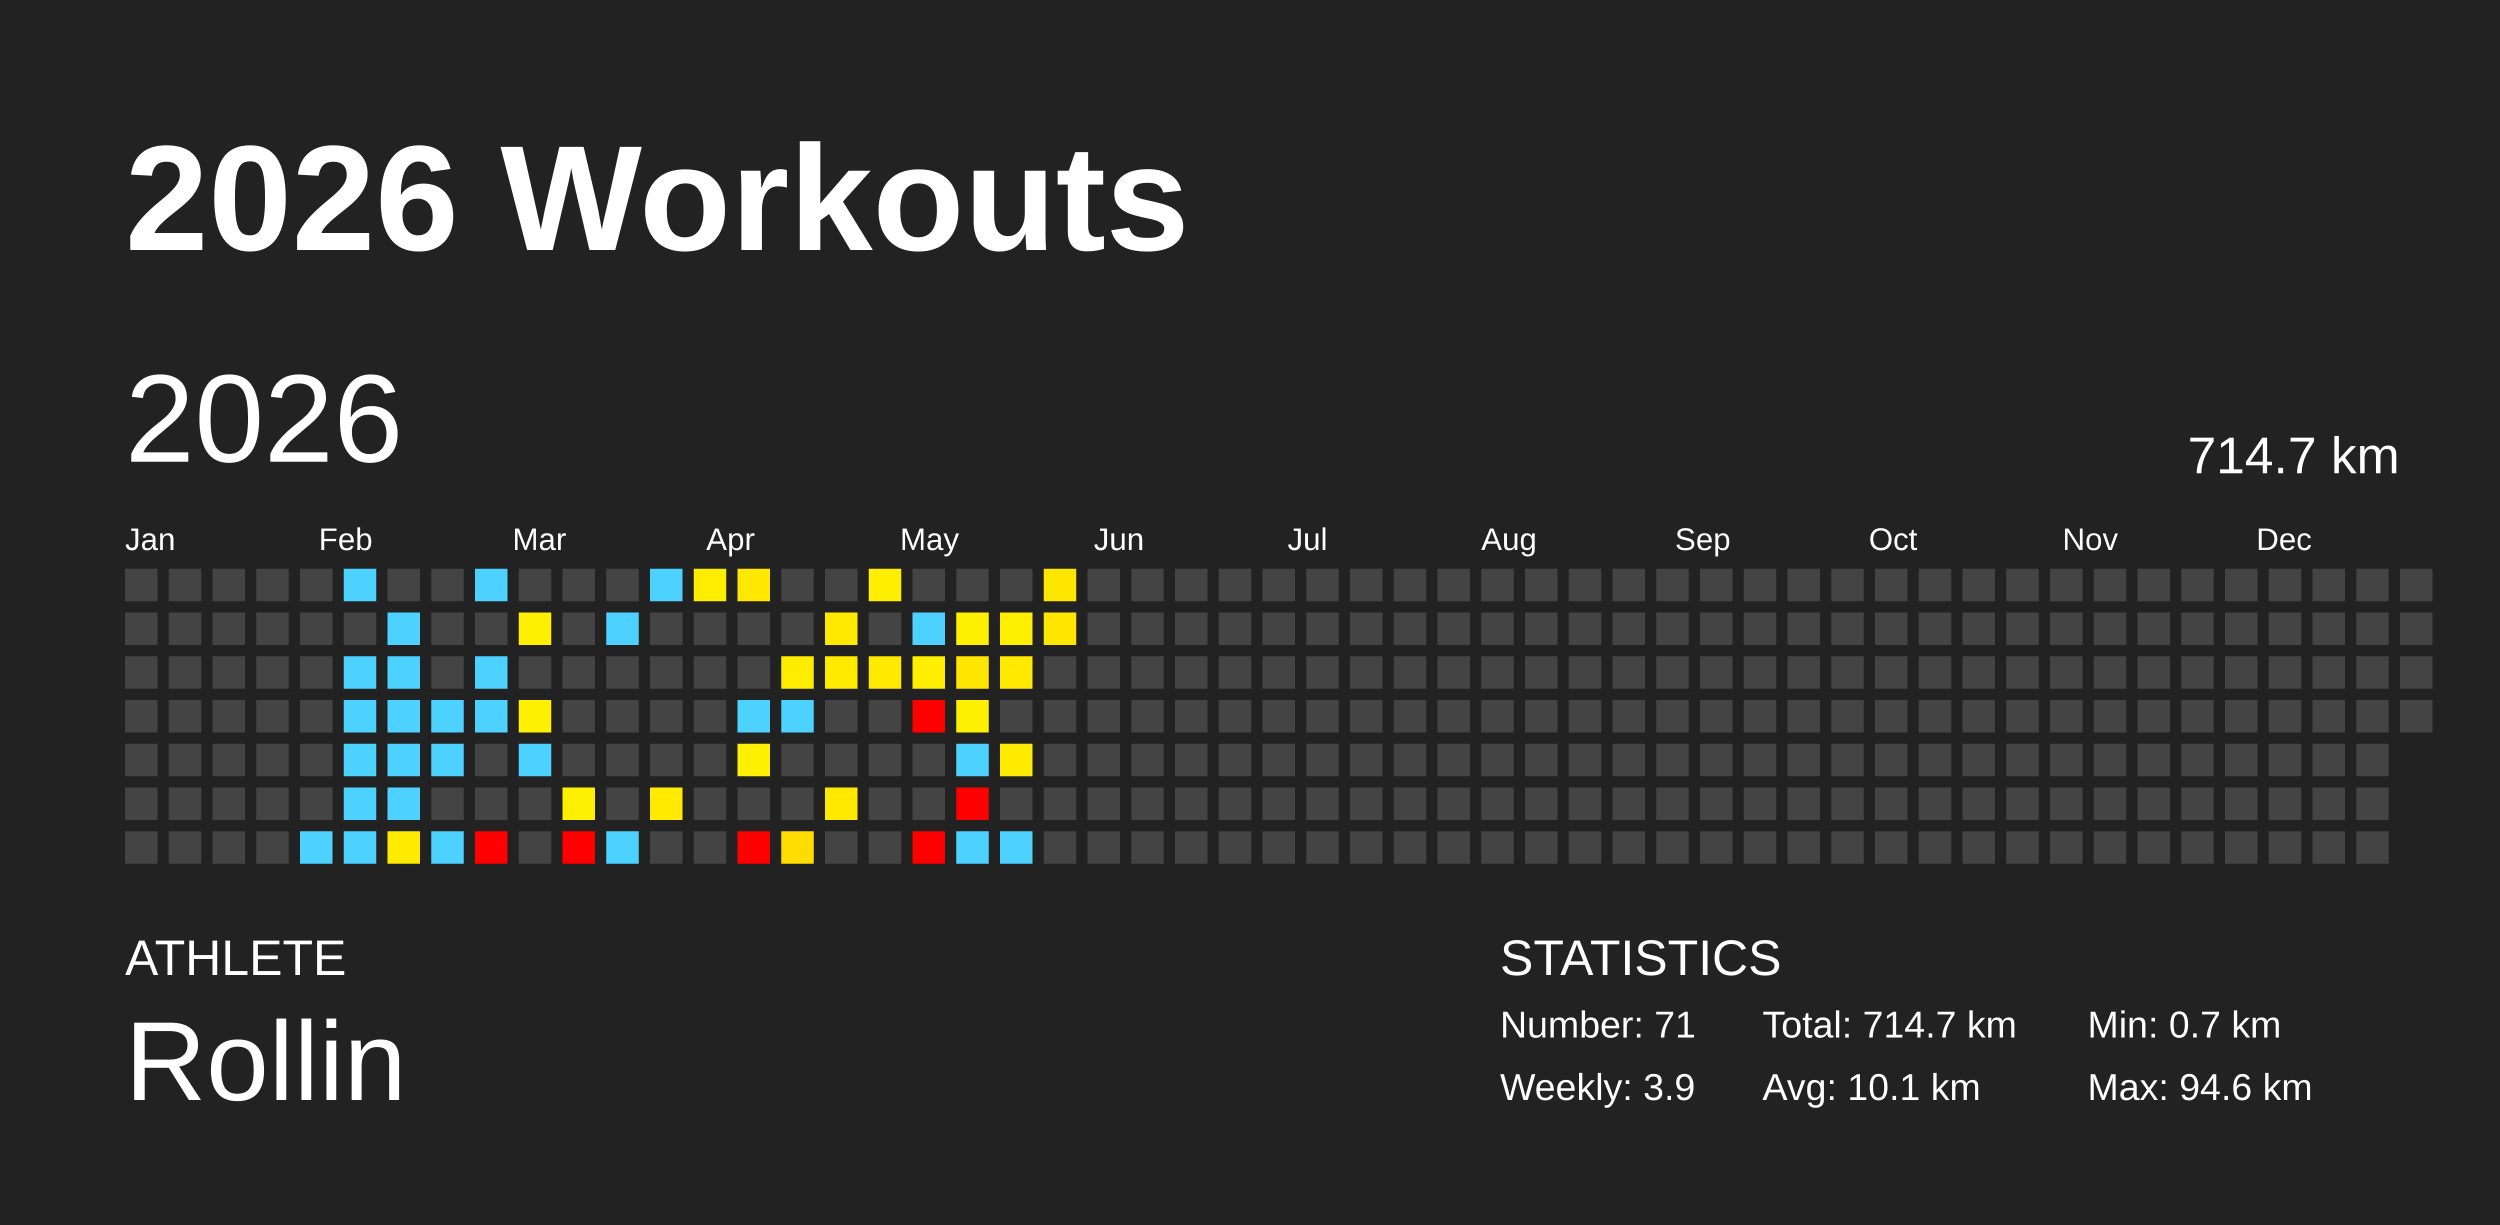
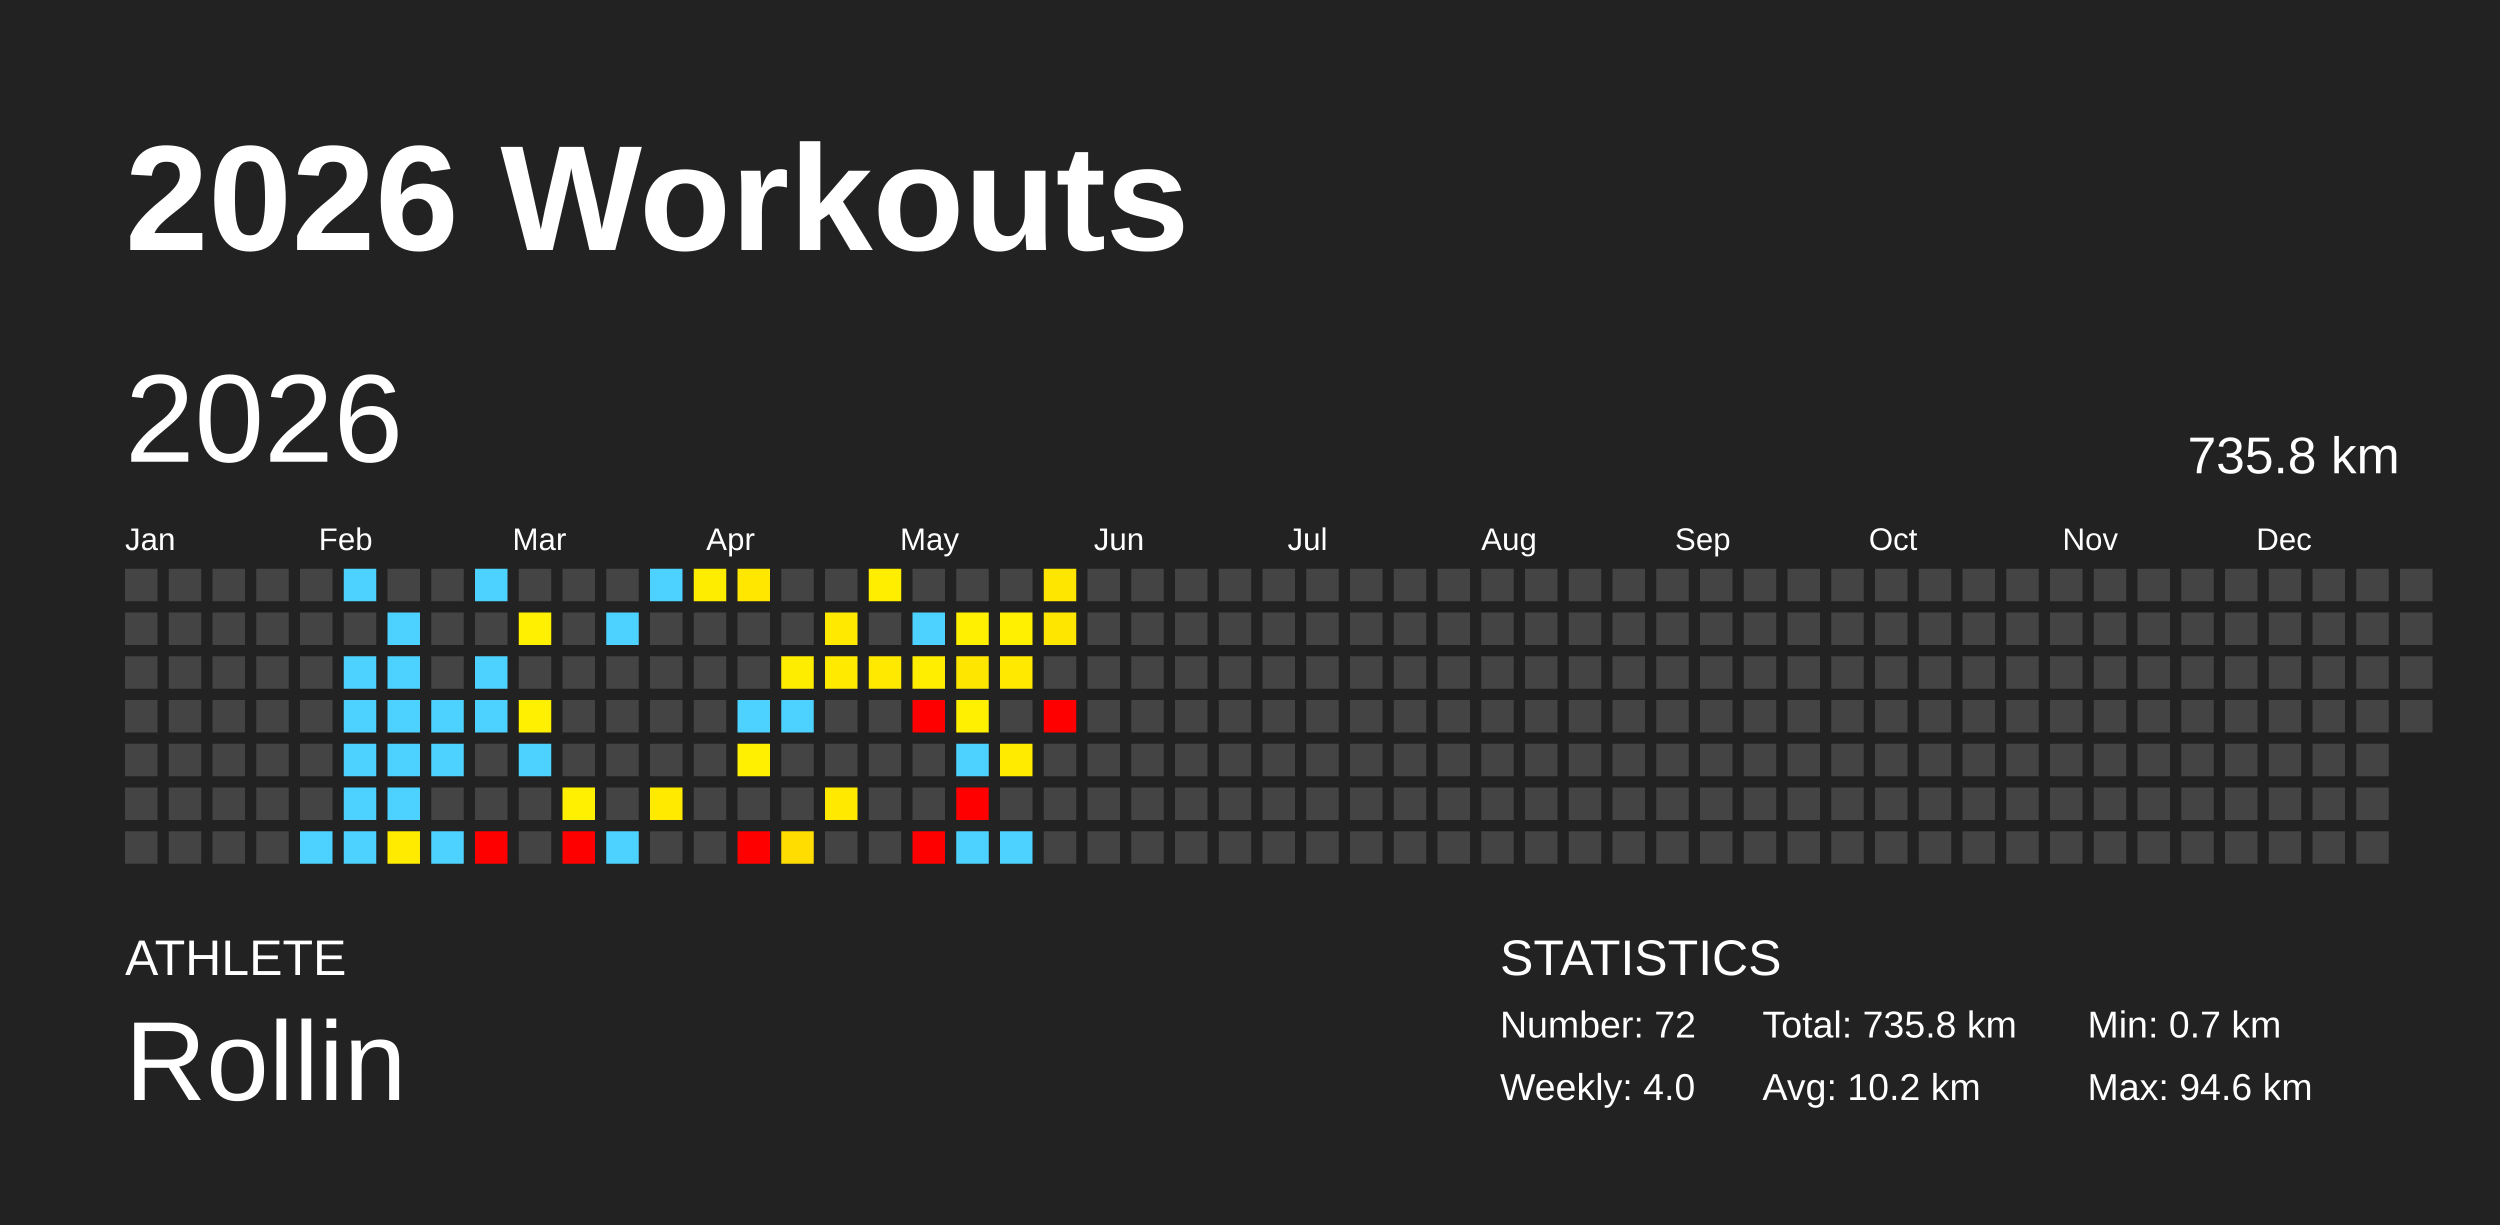
<svg xmlns="http://www.w3.org/2000/svg" baseProfile="full" height="98mm" version="1.1" viewBox="0,0,200,98" width="200mm">
  <defs />
  <rect fill="#222222" height="98" width="200" x="0" y="0" />
  <text fill="#FFFFFF" style="font-size:12px; font-family:Arial; font-weight:bold;" x="10" y="20">2026 Workouts</text>
  <text fill="#FFFFFF" style="font-size:4px; font-family:Arial" x="10" y="78">ATHLETE</text>
  <text fill="#FFFFFF" style="font-size:9px; font-family:Arial" x="10" y="88">Rollin</text>
  <text fill="#FFFFFF" style="font-size:4px; font-family:Arial" x="120" y="78">STATISTICS</text>
-   <text fill="#FFFFFF" style="font-size:3px; font-family:Arial" x="120" y="83">Number: 71</text>
-   <text fill="#FFFFFF" style="font-size:3px; font-family:Arial" x="120" y="88">Weekly: 3.9</text>
-   <text fill="#FFFFFF" style="font-size:3px; font-family:Arial" x="141" y="83">Total: 714.7 km</text>
-   <text fill="#FFFFFF" style="font-size:3px; font-family:Arial" x="141" y="88">Avg: 10.1 km</text>
+   <text fill="#FFFFFF" style="font-size:3px; font-family:Arial" x="120" y="83">Number: 72</text>
+   <text fill="#FFFFFF" style="font-size:3px; font-family:Arial" x="120" y="88">Weekly: 4.0</text>
+   <text fill="#FFFFFF" style="font-size:3px; font-family:Arial" x="141" y="83">Total: 735.8 km</text>
+   <text fill="#FFFFFF" style="font-size:3px; font-family:Arial" x="141" y="88">Avg: 10.2 km</text>
  <text fill="#FFFFFF" style="font-size:3px; font-family:Arial" x="167" y="83">Min: 0.7 km</text>
  <text fill="#FFFFFF" style="font-size:3px; font-family:Arial" x="167" y="88">Max: 94.6 km</text>
  <text dominant-baseline="hanging" fill="#FFFFFF" style="font-size:10.0px; font-family:Arial;" x="10" y="30">2026</text>
-   <text dominant-baseline="hanging" fill="#FFFFFF" style="font-size:4.125px; font-family:Arial;" x="175" y="35">714.7 km</text>
+   <text dominant-baseline="hanging" fill="#FFFFFF" style="font-size:4.125px; font-family:Arial;" x="175" y="35">735.8 km</text>
  <text fill="#FFFFFF" style="font-size:2.5px; font-family:Arial" x="10.0" y="44">Jan</text>
  <text fill="#FFFFFF" style="font-size:2.5px; font-family:Arial" x="25.5" y="44">Feb</text>
  <text fill="#FFFFFF" style="font-size:2.5px; font-family:Arial" x="41.0" y="44">Mar</text>
  <text fill="#FFFFFF" style="font-size:2.5px; font-family:Arial" x="56.5" y="44">Apr</text>
  <text fill="#FFFFFF" style="font-size:2.5px; font-family:Arial" x="72.0" y="44">May</text>
  <text fill="#FFFFFF" style="font-size:2.5px; font-family:Arial" x="87.5" y="44">Jun</text>
  <text fill="#FFFFFF" style="font-size:2.5px; font-family:Arial" x="103.0" y="44">Jul</text>
  <text fill="#FFFFFF" style="font-size:2.5px; font-family:Arial" x="118.5" y="44">Aug</text>
  <text fill="#FFFFFF" style="font-size:2.5px; font-family:Arial" x="134.0" y="44">Sep</text>
  <text fill="#FFFFFF" style="font-size:2.5px; font-family:Arial" x="149.5" y="44">Oct</text>
  <text fill="#FFFFFF" style="font-size:2.5px; font-family:Arial" x="165.0" y="44">Nov</text>
  <text fill="#FFFFFF" style="font-size:2.5px; font-family:Arial" x="180.5" y="44">Dec</text>
  <rect fill="#444444" height="2.6" width="2.6" x="10.0" y="45.5" />
  <rect fill="#444444" height="2.6" width="2.6" x="10.0" y="49.0" />
  <rect fill="#444444" height="2.6" width="2.6" x="10.0" y="52.5" />
  <rect fill="#444444" height="2.6" width="2.6" x="10.0" y="56.0" />
  <rect fill="#444444" height="2.6" width="2.6" x="10.0" y="59.5" />
  <rect fill="#444444" height="2.6" width="2.6" x="10.0" y="63.0" />
  <rect fill="#444444" height="2.6" width="2.6" x="10.0" y="66.5" />
  <rect fill="#444444" height="2.6" width="2.6" x="13.5" y="45.5" />
  <rect fill="#444444" height="2.6" width="2.6" x="13.5" y="49.0" />
  <rect fill="#444444" height="2.6" width="2.6" x="13.5" y="52.5" />
  <rect fill="#444444" height="2.6" width="2.6" x="13.5" y="56.0" />
  <rect fill="#444444" height="2.6" width="2.6" x="13.5" y="59.5" />
  <rect fill="#444444" height="2.6" width="2.6" x="13.5" y="63.0" />
  <rect fill="#444444" height="2.6" width="2.6" x="13.5" y="66.5" />
  <rect fill="#444444" height="2.6" width="2.6" x="17.0" y="45.5" />
  <rect fill="#444444" height="2.6" width="2.6" x="17.0" y="49.0" />
  <rect fill="#444444" height="2.6" width="2.6" x="17.0" y="52.5" />
  <rect fill="#444444" height="2.6" width="2.6" x="17.0" y="56.0" />
  <rect fill="#444444" height="2.6" width="2.6" x="17.0" y="59.5" />
  <rect fill="#444444" height="2.6" width="2.6" x="17.0" y="63.0" />
  <rect fill="#444444" height="2.6" width="2.6" x="17.0" y="66.5" />
  <rect fill="#444444" height="2.6" width="2.6" x="20.5" y="45.5" />
  <rect fill="#444444" height="2.6" width="2.6" x="20.5" y="49.0" />
  <rect fill="#444444" height="2.6" width="2.6" x="20.5" y="52.5" />
  <rect fill="#444444" height="2.6" width="2.6" x="20.5" y="56.0" />
  <rect fill="#444444" height="2.6" width="2.6" x="20.5" y="59.5" />
  <rect fill="#444444" height="2.6" width="2.6" x="20.5" y="63.0" />
  <rect fill="#444444" height="2.6" width="2.6" x="20.5" y="66.5" />
  <rect fill="#444444" height="2.6" width="2.6" x="24.0" y="45.5" />
  <rect fill="#444444" height="2.6" width="2.6" x="24.0" y="49.0" />
  <rect fill="#444444" height="2.6" width="2.6" x="24.0" y="52.5" />
  <rect fill="#444444" height="2.6" width="2.6" x="24.0" y="56.0" />
  <rect fill="#444444" height="2.6" width="2.6" x="24.0" y="59.5" />
  <rect fill="#444444" height="2.6" width="2.6" x="24.0" y="63.0" />
  <rect fill="#4dd2ff" height="2.6" width="2.6" x="24.0" y="66.5" />
  <rect fill="#4dd2ff" height="2.6" width="2.6" x="27.5" y="45.5" />
  <rect fill="#444444" height="2.6" width="2.6" x="27.5" y="49.0" />
  <rect fill="#4dd2ff" height="2.6" width="2.6" x="27.5" y="52.5" />
  <rect fill="#4dd2ff" height="2.6" width="2.6" x="27.5" y="56.0" />
  <rect fill="#4dd2ff" height="2.6" width="2.6" x="27.5" y="59.5" />
  <rect fill="#4dd2ff" height="2.6" width="2.6" x="27.5" y="63.0" />
  <rect fill="#4dd2ff" height="2.6" width="2.6" x="27.5" y="66.5" />
  <rect fill="#444444" height="2.6" width="2.6" x="31.0" y="45.5" />
  <rect fill="#4dd2ff" height="2.6" width="2.6" x="31.0" y="49.0" />
  <rect fill="#4dd2ff" height="2.6" width="2.6" x="31.0" y="52.5" />
  <rect fill="#4dd2ff" height="2.6" width="2.6" x="31.0" y="56.0" />
  <rect fill="#4dd2ff" height="2.6" width="2.6" x="31.0" y="59.5" />
  <rect fill="#4dd2ff" height="2.6" width="2.6" x="31.0" y="63.0" />
  <rect fill="#ffeb00" height="2.6" width="2.6" x="31.0" y="66.5" />
  <rect fill="#444444" height="2.6" width="2.6" x="34.5" y="45.5" />
  <rect fill="#444444" height="2.6" width="2.6" x="34.5" y="49.0" />
  <rect fill="#444444" height="2.6" width="2.6" x="34.5" y="52.5" />
  <rect fill="#4dd2ff" height="2.6" width="2.6" x="34.5" y="56.0" />
  <rect fill="#4dd2ff" height="2.6" width="2.6" x="34.5" y="59.5" />
  <rect fill="#444444" height="2.6" width="2.6" x="34.5" y="63.0" />
  <rect fill="#4dd2ff" height="2.6" width="2.6" x="34.5" y="66.5" />
  <rect fill="#4dd2ff" height="2.6" width="2.6" x="38.0" y="45.5" />
  <rect fill="#444444" height="2.6" width="2.6" x="38.0" y="49.0" />
  <rect fill="#4dd2ff" height="2.6" width="2.6" x="38.0" y="52.5" />
  <rect fill="#4dd2ff" height="2.6" width="2.6" x="38.0" y="56.0" />
  <rect fill="#444444" height="2.6" width="2.6" x="38.0" y="59.5" />
  <rect fill="#444444" height="2.6" width="2.6" x="38.0" y="63.0" />
  <rect fill="red" height="2.6" width="2.6" x="38.0" y="66.5" />
  <rect fill="#444444" height="2.6" width="2.6" x="41.5" y="45.5" />
  <rect fill="#ffef00" height="2.6" width="2.6" x="41.5" y="49.0" />
  <rect fill="#444444" height="2.6" width="2.6" x="41.5" y="52.5" />
  <rect fill="#ffef00" height="2.6" width="2.6" x="41.5" y="56.0" />
  <rect fill="#4dd2ff" height="2.6" width="2.6" x="41.5" y="59.5" />
  <rect fill="#444444" height="2.6" width="2.6" x="41.5" y="63.0" />
  <rect fill="#444444" height="2.6" width="2.6" x="41.5" y="66.5" />
  <rect fill="#444444" height="2.6" width="2.6" x="45.0" y="45.5" />
  <rect fill="#444444" height="2.6" width="2.6" x="45.0" y="49.0" />
  <rect fill="#444444" height="2.6" width="2.6" x="45.0" y="52.5" />
  <rect fill="#444444" height="2.6" width="2.6" x="45.0" y="56.0" />
  <rect fill="#444444" height="2.6" width="2.6" x="45.0" y="59.5" />
  <rect fill="#ffef00" height="2.6" width="2.6" x="45.0" y="63.0" />
  <rect fill="red" height="2.6" width="2.6" x="45.0" y="66.5" />
  <rect fill="#444444" height="2.6" width="2.6" x="48.5" y="45.5" />
  <rect fill="#4dd2ff" height="2.6" width="2.6" x="48.5" y="49.0" />
  <rect fill="#444444" height="2.6" width="2.6" x="48.5" y="52.5" />
  <rect fill="#444444" height="2.6" width="2.6" x="48.5" y="56.0" />
  <rect fill="#444444" height="2.6" width="2.6" x="48.5" y="59.5" />
  <rect fill="#444444" height="2.6" width="2.6" x="48.5" y="63.0" />
  <rect fill="#4dd2ff" height="2.6" width="2.6" x="48.5" y="66.5" />
  <rect fill="#4dd2ff" height="2.6" width="2.6" x="52.0" y="45.5" />
  <rect fill="#444444" height="2.6" width="2.6" x="52.0" y="49.0" />
  <rect fill="#444444" height="2.6" width="2.6" x="52.0" y="52.5" />
  <rect fill="#444444" height="2.6" width="2.6" x="52.0" y="56.0" />
  <rect fill="#444444" height="2.6" width="2.6" x="52.0" y="59.5" />
  <rect fill="#ffea00" height="2.6" width="2.6" x="52.0" y="63.0" />
  <rect fill="#444444" height="2.6" width="2.6" x="52.0" y="66.5" />
  <rect fill="#ffed00" height="2.6" width="2.6" x="55.5" y="45.5" />
  <rect fill="#444444" height="2.6" width="2.6" x="55.5" y="49.0" />
  <rect fill="#444444" height="2.6" width="2.6" x="55.5" y="52.5" />
  <rect fill="#444444" height="2.6" width="2.6" x="55.5" y="56.0" />
  <rect fill="#444444" height="2.6" width="2.6" x="55.5" y="59.5" />
  <rect fill="#444444" height="2.6" width="2.6" x="55.5" y="63.0" />
  <rect fill="#444444" height="2.6" width="2.6" x="55.5" y="66.5" />
  <rect fill="#ffe700" height="2.6" width="2.6" x="59.0" y="45.5" />
  <rect fill="#444444" height="2.6" width="2.6" x="59.0" y="49.0" />
  <rect fill="#444444" height="2.6" width="2.6" x="59.0" y="52.5" />
  <rect fill="#4dd2ff" height="2.6" width="2.6" x="59.0" y="56.0" />
  <rect fill="#ffef00" height="2.6" width="2.6" x="59.0" y="59.5" />
  <rect fill="#444444" height="2.6" width="2.6" x="59.0" y="63.0" />
  <rect fill="red" height="2.6" width="2.6" x="59.0" y="66.5" />
  <rect fill="#444444" height="2.6" width="2.6" x="62.5" y="45.5" />
  <rect fill="#444444" height="2.6" width="2.6" x="62.5" y="49.0" />
  <rect fill="#ffed00" height="2.6" width="2.6" x="62.5" y="52.5" />
  <rect fill="#4dd2ff" height="2.6" width="2.6" x="62.5" y="56.0" />
  <rect fill="#444444" height="2.6" width="2.6" x="62.5" y="59.5" />
  <rect fill="#444444" height="2.6" width="2.6" x="62.5" y="63.0" />
  <rect fill="#ffdd00" height="2.6" width="2.6" x="62.5" y="66.5" />
  <rect fill="#444444" height="2.6" width="2.6" x="66.0" y="45.5" />
  <rect fill="#ffe900" height="2.6" width="2.6" x="66.0" y="49.0" />
  <rect fill="#ffea00" height="2.6" width="2.6" x="66.0" y="52.5" />
  <rect fill="#444444" height="2.6" width="2.6" x="66.0" y="56.0" />
  <rect fill="#444444" height="2.6" width="2.6" x="66.0" y="59.5" />
  <rect fill="#ffe900" height="2.6" width="2.6" x="66.0" y="63.0" />
  <rect fill="#444444" height="2.6" width="2.6" x="66.0" y="66.5" />
  <rect fill="#ffee00" height="2.6" width="2.6" x="69.5" y="45.5" />
  <rect fill="#444444" height="2.6" width="2.6" x="69.5" y="49.0" />
  <rect fill="#ffe900" height="2.6" width="2.6" x="69.5" y="52.5" />
  <rect fill="#444444" height="2.6" width="2.6" x="69.5" y="56.0" />
  <rect fill="#444444" height="2.6" width="2.6" x="69.5" y="59.5" />
  <rect fill="#444444" height="2.6" width="2.6" x="69.5" y="63.0" />
  <rect fill="#444444" height="2.6" width="2.6" x="69.5" y="66.5" />
  <rect fill="#444444" height="2.6" width="2.6" x="73.0" y="45.5" />
  <rect fill="#4dd2ff" height="2.6" width="2.6" x="73.0" y="49.0" />
  <rect fill="#ffee00" height="2.6" width="2.6" x="73.0" y="52.5" />
  <rect fill="red" height="2.6" width="2.6" x="73.0" y="56.0" />
  <rect fill="#444444" height="2.6" width="2.6" x="73.0" y="59.5" />
  <rect fill="#444444" height="2.6" width="2.6" x="73.0" y="63.0" />
  <rect fill="red" height="2.6" width="2.6" x="73.0" y="66.5" />
  <rect fill="#444444" height="2.6" width="2.6" x="76.5" y="45.5" />
  <rect fill="#ffef00" height="2.6" width="2.6" x="76.5" y="49.0" />
  <rect fill="#ffe600" height="2.6" width="2.6" x="76.5" y="52.5" />
  <rect fill="#ffef00" height="2.6" width="2.6" x="76.5" y="56.0" />
  <rect fill="#4dd2ff" height="2.6" width="2.6" x="76.5" y="59.5" />
  <rect fill="red" height="2.6" width="2.6" x="76.5" y="63.0" />
  <rect fill="#4dd2ff" height="2.6" width="2.6" x="76.5" y="66.5" />
  <rect fill="#444444" height="2.6" width="2.6" x="80.0" y="45.5" />
  <rect fill="#ffef00" height="2.6" width="2.6" x="80.0" y="49.0" />
  <rect fill="#ffe900" height="2.6" width="2.6" x="80.0" y="52.5" />
  <rect fill="#444444" height="2.6" width="2.6" x="80.0" y="56.0" />
  <rect fill="#ffeb00" height="2.6" width="2.6" x="80.0" y="59.5" />
  <rect fill="#444444" height="2.6" width="2.6" x="80.0" y="63.0" />
  <rect fill="#4dd2ff" height="2.6" width="2.6" x="80.0" y="66.5" />
  <rect fill="#ffe600" height="2.6" width="2.6" x="83.5" y="45.5" />
  <rect fill="#ffe600" height="2.6" width="2.6" x="83.5" y="49.0" />
  <rect fill="#444444" height="2.6" width="2.6" x="83.5" y="52.5" />
-   <rect fill="#444444" height="2.6" width="2.6" x="83.5" y="56.0" />
+   <rect fill="red" height="2.6" width="2.6" x="83.5" y="56.0" />
  <rect fill="#444444" height="2.6" width="2.6" x="83.5" y="59.5" />
  <rect fill="#444444" height="2.6" width="2.6" x="83.5" y="63.0" />
  <rect fill="#444444" height="2.6" width="2.6" x="83.5" y="66.5" />
  <rect fill="#444444" height="2.6" width="2.6" x="87.0" y="45.5" />
  <rect fill="#444444" height="2.6" width="2.6" x="87.0" y="49.0" />
  <rect fill="#444444" height="2.6" width="2.6" x="87.0" y="52.5" />
  <rect fill="#444444" height="2.6" width="2.6" x="87.0" y="56.0" />
  <rect fill="#444444" height="2.6" width="2.6" x="87.0" y="59.5" />
  <rect fill="#444444" height="2.6" width="2.6" x="87.0" y="63.0" />
  <rect fill="#444444" height="2.6" width="2.6" x="87.0" y="66.5" />
  <rect fill="#444444" height="2.6" width="2.6" x="90.5" y="45.5" />
  <rect fill="#444444" height="2.6" width="2.6" x="90.5" y="49.0" />
  <rect fill="#444444" height="2.6" width="2.6" x="90.5" y="52.5" />
  <rect fill="#444444" height="2.6" width="2.6" x="90.5" y="56.0" />
  <rect fill="#444444" height="2.6" width="2.6" x="90.5" y="59.5" />
  <rect fill="#444444" height="2.6" width="2.6" x="90.5" y="63.0" />
  <rect fill="#444444" height="2.6" width="2.6" x="90.5" y="66.5" />
  <rect fill="#444444" height="2.6" width="2.6" x="94.0" y="45.5" />
  <rect fill="#444444" height="2.6" width="2.6" x="94.0" y="49.0" />
  <rect fill="#444444" height="2.6" width="2.6" x="94.0" y="52.5" />
  <rect fill="#444444" height="2.6" width="2.6" x="94.0" y="56.0" />
  <rect fill="#444444" height="2.6" width="2.6" x="94.0" y="59.5" />
  <rect fill="#444444" height="2.6" width="2.6" x="94.0" y="63.0" />
  <rect fill="#444444" height="2.6" width="2.6" x="94.0" y="66.5" />
  <rect fill="#444444" height="2.6" width="2.6" x="97.5" y="45.5" />
  <rect fill="#444444" height="2.6" width="2.6" x="97.5" y="49.0" />
  <rect fill="#444444" height="2.6" width="2.6" x="97.5" y="52.5" />
  <rect fill="#444444" height="2.6" width="2.6" x="97.5" y="56.0" />
  <rect fill="#444444" height="2.6" width="2.6" x="97.5" y="59.5" />
  <rect fill="#444444" height="2.6" width="2.6" x="97.5" y="63.0" />
  <rect fill="#444444" height="2.6" width="2.6" x="97.5" y="66.5" />
  <rect fill="#444444" height="2.6" width="2.6" x="101.0" y="45.5" />
  <rect fill="#444444" height="2.6" width="2.6" x="101.0" y="49.0" />
  <rect fill="#444444" height="2.6" width="2.6" x="101.0" y="52.5" />
  <rect fill="#444444" height="2.6" width="2.6" x="101.0" y="56.0" />
  <rect fill="#444444" height="2.6" width="2.6" x="101.0" y="59.5" />
  <rect fill="#444444" height="2.6" width="2.6" x="101.0" y="63.0" />
  <rect fill="#444444" height="2.6" width="2.6" x="101.0" y="66.5" />
  <rect fill="#444444" height="2.6" width="2.6" x="104.5" y="45.5" />
  <rect fill="#444444" height="2.6" width="2.6" x="104.5" y="49.0" />
  <rect fill="#444444" height="2.6" width="2.6" x="104.5" y="52.5" />
  <rect fill="#444444" height="2.6" width="2.6" x="104.5" y="56.0" />
  <rect fill="#444444" height="2.6" width="2.6" x="104.5" y="59.5" />
  <rect fill="#444444" height="2.6" width="2.6" x="104.5" y="63.0" />
  <rect fill="#444444" height="2.6" width="2.6" x="104.5" y="66.5" />
  <rect fill="#444444" height="2.6" width="2.6" x="108.0" y="45.5" />
  <rect fill="#444444" height="2.6" width="2.6" x="108.0" y="49.0" />
  <rect fill="#444444" height="2.6" width="2.6" x="108.0" y="52.5" />
  <rect fill="#444444" height="2.6" width="2.6" x="108.0" y="56.0" />
  <rect fill="#444444" height="2.6" width="2.6" x="108.0" y="59.5" />
  <rect fill="#444444" height="2.6" width="2.6" x="108.0" y="63.0" />
  <rect fill="#444444" height="2.6" width="2.6" x="108.0" y="66.5" />
  <rect fill="#444444" height="2.6" width="2.6" x="111.5" y="45.5" />
  <rect fill="#444444" height="2.6" width="2.6" x="111.5" y="49.0" />
  <rect fill="#444444" height="2.6" width="2.6" x="111.5" y="52.5" />
  <rect fill="#444444" height="2.6" width="2.6" x="111.5" y="56.0" />
  <rect fill="#444444" height="2.6" width="2.6" x="111.5" y="59.5" />
  <rect fill="#444444" height="2.6" width="2.6" x="111.5" y="63.0" />
  <rect fill="#444444" height="2.6" width="2.6" x="111.5" y="66.5" />
  <rect fill="#444444" height="2.6" width="2.6" x="115.0" y="45.5" />
  <rect fill="#444444" height="2.6" width="2.6" x="115.0" y="49.0" />
  <rect fill="#444444" height="2.6" width="2.6" x="115.0" y="52.5" />
  <rect fill="#444444" height="2.6" width="2.6" x="115.0" y="56.0" />
  <rect fill="#444444" height="2.6" width="2.6" x="115.0" y="59.5" />
  <rect fill="#444444" height="2.6" width="2.6" x="115.0" y="63.0" />
  <rect fill="#444444" height="2.6" width="2.6" x="115.0" y="66.5" />
  <rect fill="#444444" height="2.6" width="2.6" x="118.5" y="45.5" />
  <rect fill="#444444" height="2.6" width="2.6" x="118.5" y="49.0" />
  <rect fill="#444444" height="2.6" width="2.6" x="118.5" y="52.5" />
  <rect fill="#444444" height="2.6" width="2.6" x="118.5" y="56.0" />
  <rect fill="#444444" height="2.6" width="2.6" x="118.5" y="59.5" />
  <rect fill="#444444" height="2.6" width="2.6" x="118.5" y="63.0" />
  <rect fill="#444444" height="2.6" width="2.6" x="118.5" y="66.5" />
  <rect fill="#444444" height="2.6" width="2.6" x="122.0" y="45.5" />
  <rect fill="#444444" height="2.6" width="2.6" x="122.0" y="49.0" />
  <rect fill="#444444" height="2.6" width="2.6" x="122.0" y="52.5" />
  <rect fill="#444444" height="2.6" width="2.6" x="122.0" y="56.0" />
  <rect fill="#444444" height="2.6" width="2.6" x="122.0" y="59.5" />
  <rect fill="#444444" height="2.6" width="2.6" x="122.0" y="63.0" />
  <rect fill="#444444" height="2.6" width="2.6" x="122.0" y="66.5" />
  <rect fill="#444444" height="2.6" width="2.6" x="125.5" y="45.5" />
  <rect fill="#444444" height="2.6" width="2.6" x="125.5" y="49.0" />
  <rect fill="#444444" height="2.6" width="2.6" x="125.5" y="52.5" />
  <rect fill="#444444" height="2.6" width="2.6" x="125.5" y="56.0" />
  <rect fill="#444444" height="2.6" width="2.6" x="125.5" y="59.5" />
  <rect fill="#444444" height="2.6" width="2.6" x="125.5" y="63.0" />
  <rect fill="#444444" height="2.6" width="2.6" x="125.5" y="66.5" />
  <rect fill="#444444" height="2.6" width="2.6" x="129.0" y="45.5" />
  <rect fill="#444444" height="2.6" width="2.6" x="129.0" y="49.0" />
  <rect fill="#444444" height="2.6" width="2.6" x="129.0" y="52.5" />
  <rect fill="#444444" height="2.6" width="2.6" x="129.0" y="56.0" />
  <rect fill="#444444" height="2.6" width="2.6" x="129.0" y="59.5" />
  <rect fill="#444444" height="2.6" width="2.6" x="129.0" y="63.0" />
  <rect fill="#444444" height="2.6" width="2.6" x="129.0" y="66.5" />
  <rect fill="#444444" height="2.6" width="2.6" x="132.5" y="45.5" />
  <rect fill="#444444" height="2.6" width="2.6" x="132.5" y="49.0" />
  <rect fill="#444444" height="2.6" width="2.6" x="132.5" y="52.5" />
  <rect fill="#444444" height="2.6" width="2.6" x="132.5" y="56.0" />
  <rect fill="#444444" height="2.6" width="2.6" x="132.5" y="59.5" />
  <rect fill="#444444" height="2.6" width="2.6" x="132.5" y="63.0" />
  <rect fill="#444444" height="2.6" width="2.6" x="132.5" y="66.5" />
  <rect fill="#444444" height="2.6" width="2.6" x="136.0" y="45.5" />
  <rect fill="#444444" height="2.6" width="2.6" x="136.0" y="49.0" />
  <rect fill="#444444" height="2.6" width="2.6" x="136.0" y="52.5" />
  <rect fill="#444444" height="2.6" width="2.6" x="136.0" y="56.0" />
  <rect fill="#444444" height="2.6" width="2.6" x="136.0" y="59.5" />
  <rect fill="#444444" height="2.6" width="2.6" x="136.0" y="63.0" />
  <rect fill="#444444" height="2.6" width="2.6" x="136.0" y="66.5" />
  <rect fill="#444444" height="2.6" width="2.6" x="139.5" y="45.5" />
  <rect fill="#444444" height="2.6" width="2.6" x="139.5" y="49.0" />
  <rect fill="#444444" height="2.6" width="2.6" x="139.5" y="52.5" />
  <rect fill="#444444" height="2.6" width="2.6" x="139.5" y="56.0" />
  <rect fill="#444444" height="2.6" width="2.6" x="139.5" y="59.5" />
  <rect fill="#444444" height="2.6" width="2.6" x="139.5" y="63.0" />
  <rect fill="#444444" height="2.6" width="2.6" x="139.5" y="66.5" />
  <rect fill="#444444" height="2.6" width="2.6" x="143.0" y="45.5" />
  <rect fill="#444444" height="2.6" width="2.6" x="143.0" y="49.0" />
  <rect fill="#444444" height="2.6" width="2.6" x="143.0" y="52.5" />
  <rect fill="#444444" height="2.6" width="2.6" x="143.0" y="56.0" />
  <rect fill="#444444" height="2.6" width="2.6" x="143.0" y="59.5" />
  <rect fill="#444444" height="2.6" width="2.6" x="143.0" y="63.0" />
  <rect fill="#444444" height="2.6" width="2.6" x="143.0" y="66.5" />
  <rect fill="#444444" height="2.6" width="2.6" x="146.5" y="45.5" />
  <rect fill="#444444" height="2.6" width="2.6" x="146.5" y="49.0" />
  <rect fill="#444444" height="2.6" width="2.6" x="146.5" y="52.5" />
  <rect fill="#444444" height="2.6" width="2.6" x="146.5" y="56.0" />
  <rect fill="#444444" height="2.6" width="2.6" x="146.5" y="59.5" />
  <rect fill="#444444" height="2.6" width="2.6" x="146.5" y="63.0" />
  <rect fill="#444444" height="2.6" width="2.6" x="146.5" y="66.5" />
  <rect fill="#444444" height="2.6" width="2.6" x="150.0" y="45.5" />
  <rect fill="#444444" height="2.6" width="2.6" x="150.0" y="49.0" />
  <rect fill="#444444" height="2.6" width="2.6" x="150.0" y="52.5" />
  <rect fill="#444444" height="2.6" width="2.6" x="150.0" y="56.0" />
  <rect fill="#444444" height="2.6" width="2.6" x="150.0" y="59.5" />
  <rect fill="#444444" height="2.6" width="2.6" x="150.0" y="63.0" />
  <rect fill="#444444" height="2.6" width="2.6" x="150.0" y="66.5" />
  <rect fill="#444444" height="2.6" width="2.6" x="153.5" y="45.5" />
  <rect fill="#444444" height="2.6" width="2.6" x="153.5" y="49.0" />
  <rect fill="#444444" height="2.6" width="2.6" x="153.5" y="52.5" />
  <rect fill="#444444" height="2.6" width="2.6" x="153.5" y="56.0" />
  <rect fill="#444444" height="2.6" width="2.6" x="153.5" y="59.5" />
  <rect fill="#444444" height="2.6" width="2.6" x="153.5" y="63.0" />
  <rect fill="#444444" height="2.6" width="2.6" x="153.5" y="66.5" />
  <rect fill="#444444" height="2.6" width="2.6" x="157.0" y="45.5" />
  <rect fill="#444444" height="2.6" width="2.6" x="157.0" y="49.0" />
  <rect fill="#444444" height="2.6" width="2.6" x="157.0" y="52.5" />
  <rect fill="#444444" height="2.6" width="2.6" x="157.0" y="56.0" />
  <rect fill="#444444" height="2.6" width="2.6" x="157.0" y="59.5" />
  <rect fill="#444444" height="2.6" width="2.6" x="157.0" y="63.0" />
  <rect fill="#444444" height="2.6" width="2.6" x="157.0" y="66.5" />
  <rect fill="#444444" height="2.6" width="2.6" x="160.5" y="45.5" />
  <rect fill="#444444" height="2.6" width="2.6" x="160.5" y="49.0" />
  <rect fill="#444444" height="2.6" width="2.6" x="160.5" y="52.5" />
  <rect fill="#444444" height="2.6" width="2.6" x="160.5" y="56.0" />
  <rect fill="#444444" height="2.6" width="2.6" x="160.5" y="59.5" />
  <rect fill="#444444" height="2.6" width="2.6" x="160.5" y="63.0" />
  <rect fill="#444444" height="2.6" width="2.6" x="160.5" y="66.5" />
  <rect fill="#444444" height="2.6" width="2.6" x="164.0" y="45.5" />
  <rect fill="#444444" height="2.6" width="2.6" x="164.0" y="49.0" />
  <rect fill="#444444" height="2.6" width="2.6" x="164.0" y="52.5" />
  <rect fill="#444444" height="2.6" width="2.6" x="164.0" y="56.0" />
  <rect fill="#444444" height="2.6" width="2.6" x="164.0" y="59.5" />
  <rect fill="#444444" height="2.6" width="2.6" x="164.0" y="63.0" />
  <rect fill="#444444" height="2.6" width="2.6" x="164.0" y="66.5" />
  <rect fill="#444444" height="2.6" width="2.6" x="167.5" y="45.5" />
  <rect fill="#444444" height="2.6" width="2.6" x="167.5" y="49.0" />
  <rect fill="#444444" height="2.6" width="2.6" x="167.5" y="52.5" />
  <rect fill="#444444" height="2.6" width="2.6" x="167.5" y="56.0" />
  <rect fill="#444444" height="2.6" width="2.6" x="167.5" y="59.5" />
  <rect fill="#444444" height="2.6" width="2.6" x="167.5" y="63.0" />
  <rect fill="#444444" height="2.6" width="2.6" x="167.5" y="66.5" />
  <rect fill="#444444" height="2.6" width="2.6" x="171.0" y="45.5" />
  <rect fill="#444444" height="2.6" width="2.6" x="171.0" y="49.0" />
  <rect fill="#444444" height="2.6" width="2.6" x="171.0" y="52.5" />
  <rect fill="#444444" height="2.6" width="2.6" x="171.0" y="56.0" />
  <rect fill="#444444" height="2.6" width="2.6" x="171.0" y="59.5" />
  <rect fill="#444444" height="2.6" width="2.6" x="171.0" y="63.0" />
  <rect fill="#444444" height="2.6" width="2.6" x="171.0" y="66.5" />
  <rect fill="#444444" height="2.6" width="2.6" x="174.5" y="45.5" />
  <rect fill="#444444" height="2.6" width="2.6" x="174.5" y="49.0" />
  <rect fill="#444444" height="2.6" width="2.6" x="174.5" y="52.5" />
  <rect fill="#444444" height="2.6" width="2.6" x="174.5" y="56.0" />
  <rect fill="#444444" height="2.6" width="2.6" x="174.5" y="59.5" />
  <rect fill="#444444" height="2.6" width="2.6" x="174.5" y="63.0" />
  <rect fill="#444444" height="2.6" width="2.6" x="174.5" y="66.5" />
  <rect fill="#444444" height="2.6" width="2.6" x="178.0" y="45.5" />
  <rect fill="#444444" height="2.6" width="2.6" x="178.0" y="49.0" />
  <rect fill="#444444" height="2.6" width="2.6" x="178.0" y="52.5" />
  <rect fill="#444444" height="2.6" width="2.6" x="178.0" y="56.0" />
  <rect fill="#444444" height="2.6" width="2.6" x="178.0" y="59.5" />
  <rect fill="#444444" height="2.6" width="2.6" x="178.0" y="63.0" />
  <rect fill="#444444" height="2.6" width="2.6" x="178.0" y="66.5" />
  <rect fill="#444444" height="2.6" width="2.6" x="181.5" y="45.5" />
  <rect fill="#444444" height="2.6" width="2.6" x="181.5" y="49.0" />
  <rect fill="#444444" height="2.6" width="2.6" x="181.5" y="52.5" />
  <rect fill="#444444" height="2.6" width="2.6" x="181.5" y="56.0" />
  <rect fill="#444444" height="2.6" width="2.6" x="181.5" y="59.5" />
  <rect fill="#444444" height="2.6" width="2.6" x="181.5" y="63.0" />
  <rect fill="#444444" height="2.6" width="2.6" x="181.5" y="66.5" />
  <rect fill="#444444" height="2.6" width="2.6" x="185.0" y="45.5" />
  <rect fill="#444444" height="2.6" width="2.6" x="185.0" y="49.0" />
  <rect fill="#444444" height="2.6" width="2.6" x="185.0" y="52.5" />
  <rect fill="#444444" height="2.6" width="2.6" x="185.0" y="56.0" />
  <rect fill="#444444" height="2.6" width="2.6" x="185.0" y="59.5" />
  <rect fill="#444444" height="2.6" width="2.6" x="185.0" y="63.0" />
  <rect fill="#444444" height="2.6" width="2.6" x="185.0" y="66.5" />
  <rect fill="#444444" height="2.6" width="2.6" x="188.5" y="45.5" />
  <rect fill="#444444" height="2.6" width="2.6" x="188.5" y="49.0" />
  <rect fill="#444444" height="2.6" width="2.6" x="188.5" y="52.5" />
  <rect fill="#444444" height="2.6" width="2.6" x="188.5" y="56.0" />
  <rect fill="#444444" height="2.6" width="2.6" x="188.5" y="59.5" />
  <rect fill="#444444" height="2.6" width="2.6" x="188.5" y="63.0" />
  <rect fill="#444444" height="2.6" width="2.6" x="188.5" y="66.5" />
  <rect fill="#444444" height="2.6" width="2.6" x="192.0" y="45.5" />
  <rect fill="#444444" height="2.6" width="2.6" x="192.0" y="49.0" />
  <rect fill="#444444" height="2.6" width="2.6" x="192.0" y="52.5" />
  <rect fill="#444444" height="2.6" width="2.6" x="192.0" y="56.0" />
</svg>
